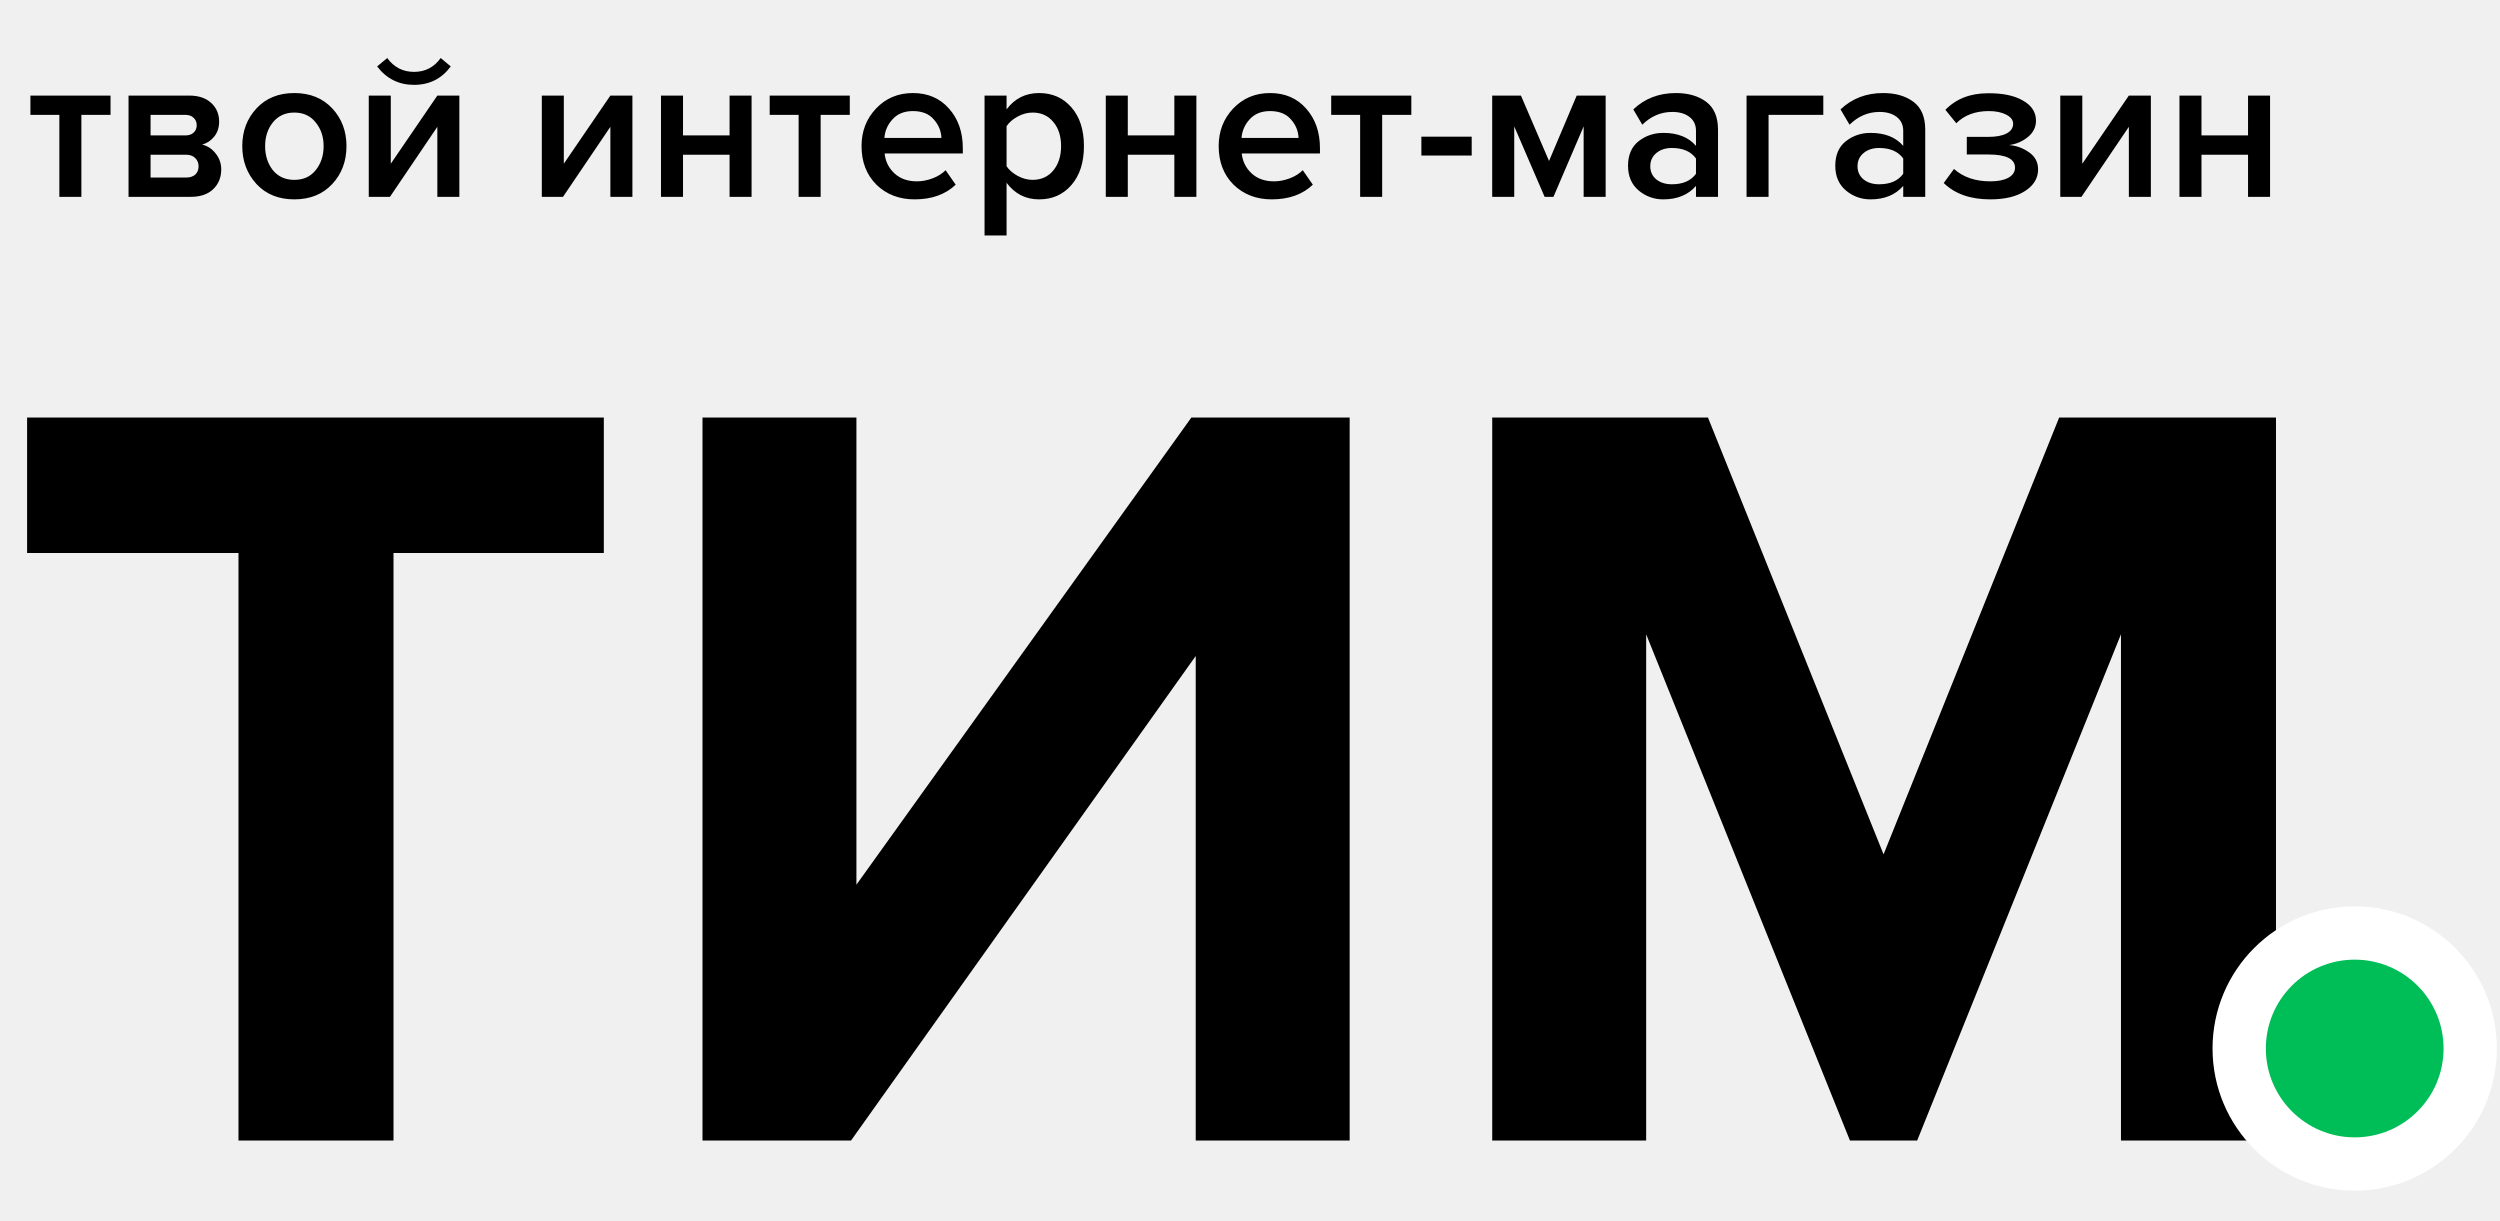
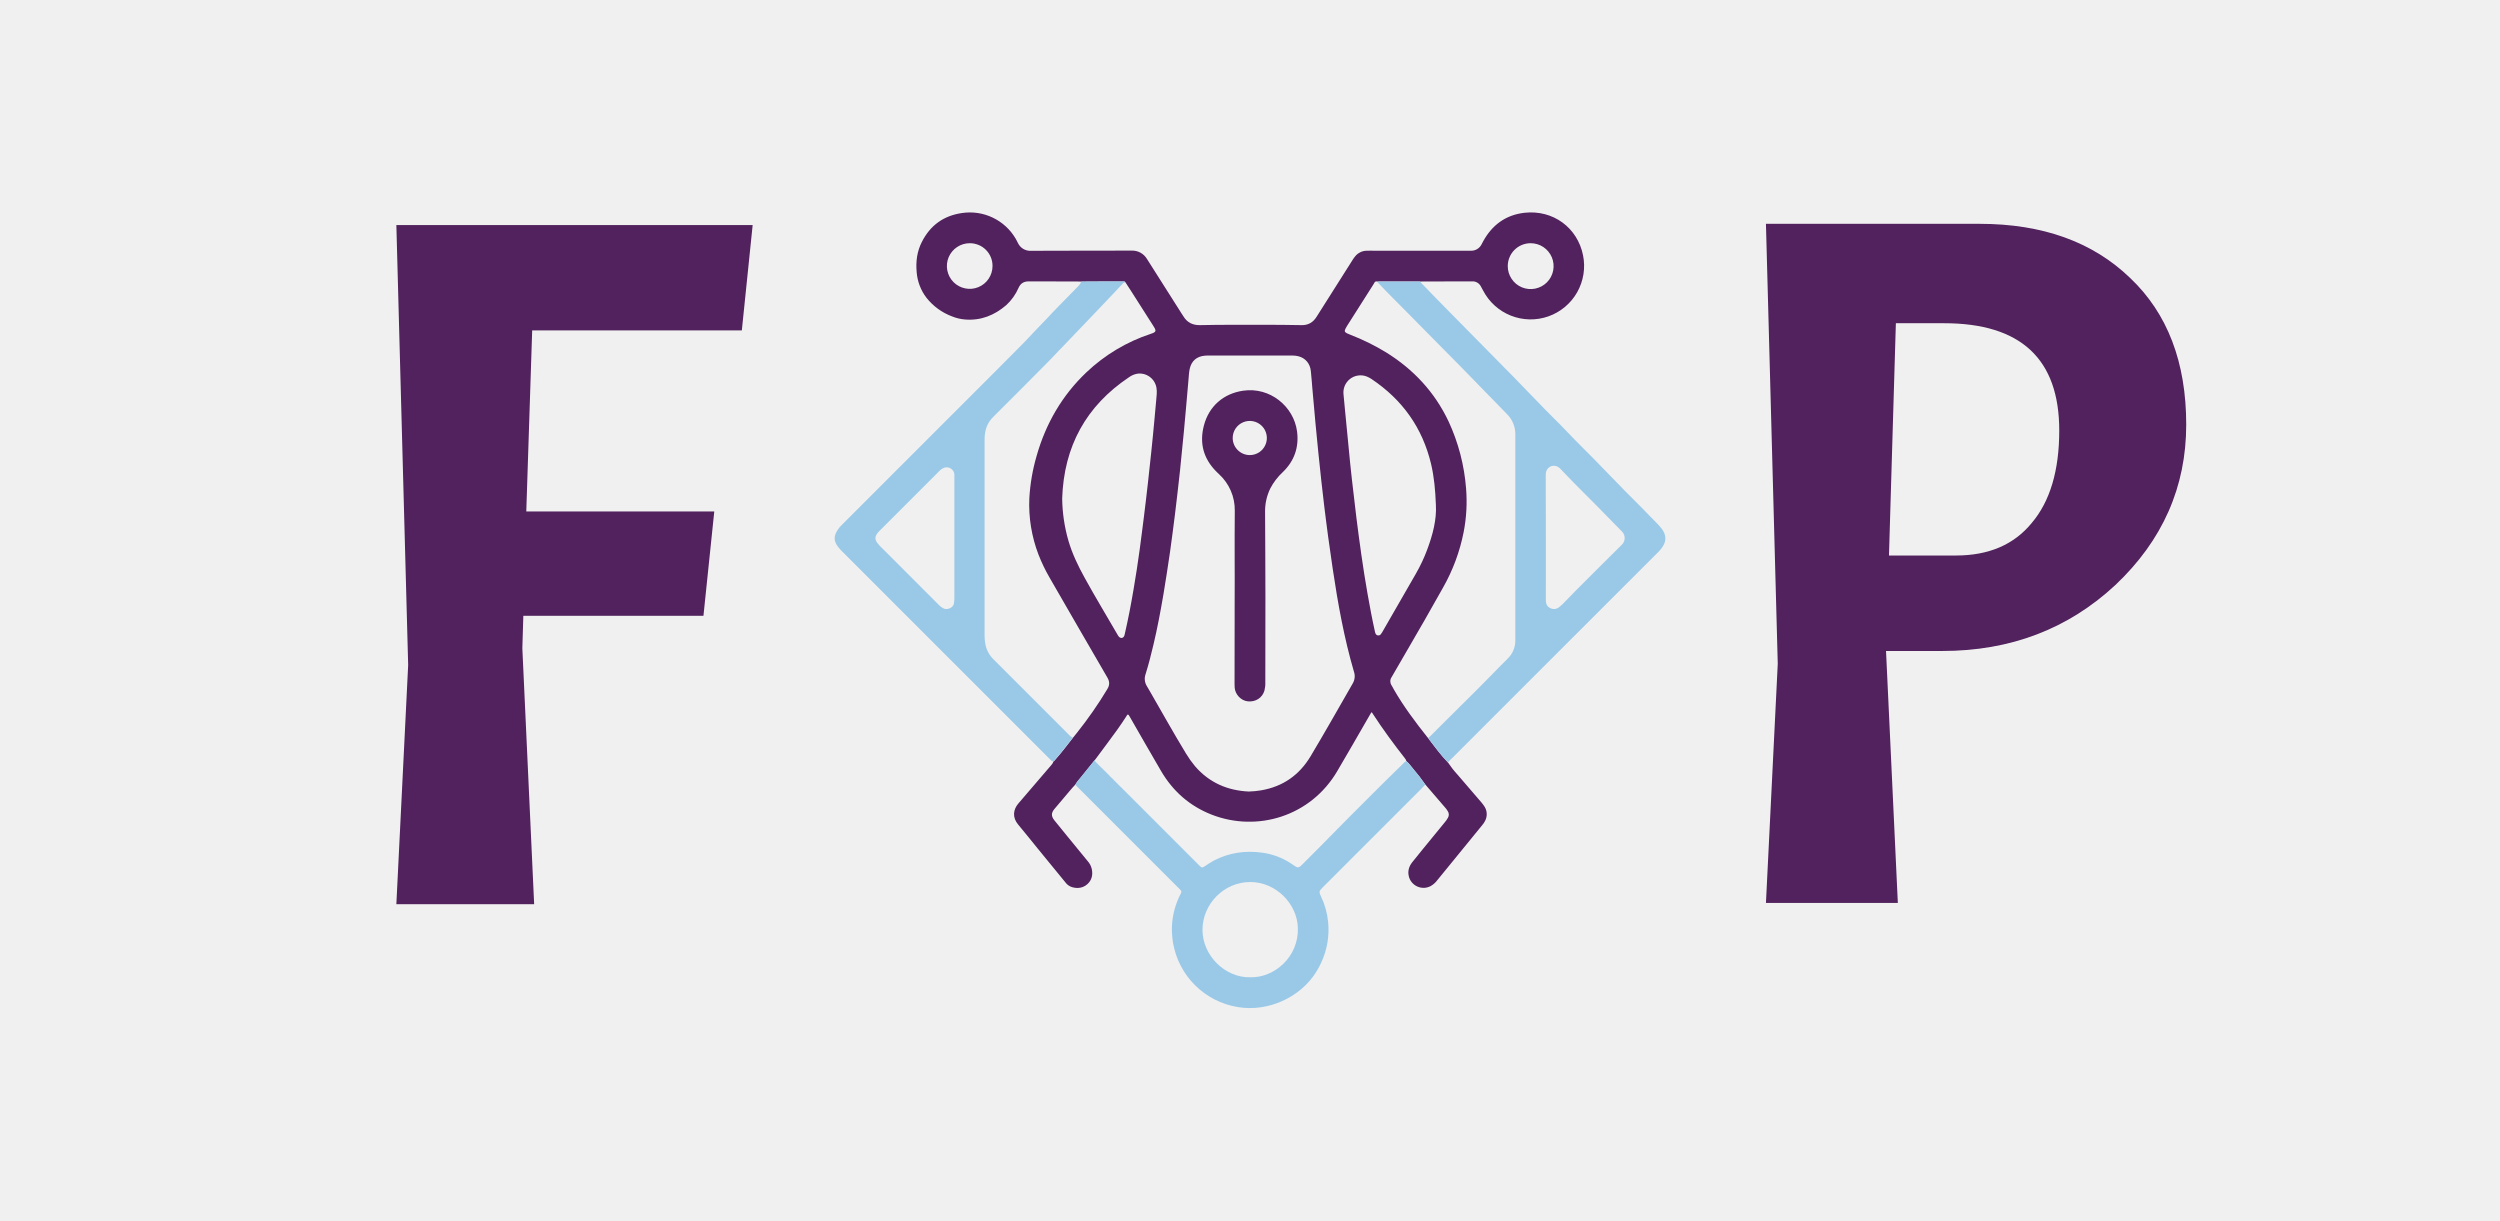
<svg xmlns="http://www.w3.org/2000/svg" width="127" height="62" viewBox="0 0 127 62" fill="none">
-   <path d="M19.99 57.94H12.115V28.092H1.377V21.209H30.674V28.092H19.99V57.94ZM43.231 57.94H35.687V21.209H43.506V44.943L60.523 21.209H68.563V57.94H60.743V33.324L43.231 57.94ZM115.62 57.94H107.745V32.222L97.392 57.94H93.978L83.625 32.222V57.94H75.805V21.209H86.764L95.685 43.401L104.606 21.209H115.62V57.94Z" fill="black" />
-   <path d="M4.134 10H3.015V5.835H1.545V4.855H5.615V5.835H4.134V10ZM9.684 10H6.53V4.855H9.609C10.085 4.855 10.458 4.979 10.728 5.228C10.997 5.476 11.132 5.792 11.132 6.176C11.132 6.474 11.051 6.726 10.887 6.932C10.724 7.138 10.518 7.276 10.27 7.347C10.546 7.411 10.777 7.564 10.962 7.806C11.147 8.04 11.239 8.306 11.239 8.604C11.239 9.016 11.1 9.354 10.823 9.617C10.554 9.872 10.174 10 9.684 10ZM9.449 9.02C9.648 9.02 9.804 8.97 9.918 8.871C10.032 8.764 10.088 8.622 10.088 8.445C10.088 8.281 10.032 8.143 9.918 8.029C9.804 7.916 9.648 7.859 9.449 7.859H7.649V9.02H9.449ZM9.417 6.879C9.595 6.879 9.733 6.833 9.833 6.74C9.939 6.641 9.993 6.517 9.993 6.367C9.993 6.204 9.939 6.076 9.833 5.984C9.733 5.885 9.595 5.835 9.417 5.835H7.649V6.879H9.417ZM14.949 10.128C14.153 10.128 13.514 9.869 13.031 9.35C12.549 8.825 12.307 8.182 12.307 7.422C12.307 6.662 12.549 6.023 13.031 5.505C13.514 4.986 14.153 4.727 14.949 4.727C15.751 4.727 16.394 4.986 16.877 5.505C17.36 6.023 17.601 6.662 17.601 7.422C17.601 8.189 17.36 8.832 16.877 9.35C16.394 9.869 15.751 10.128 14.949 10.128ZM14.949 9.137C15.411 9.137 15.773 8.974 16.035 8.647C16.305 8.313 16.44 7.905 16.44 7.422C16.44 6.946 16.305 6.545 16.035 6.218C15.773 5.885 15.411 5.718 14.949 5.718C14.494 5.718 14.132 5.885 13.862 6.218C13.6 6.545 13.468 6.946 13.468 7.422C13.468 7.905 13.6 8.313 13.862 8.647C14.132 8.974 14.494 9.137 14.949 9.137ZM19.809 10H18.733V4.855H19.852V8.317L22.217 4.855H23.335V10H22.217V6.442L19.809 10ZM22.898 3.374C22.437 3.999 21.815 4.311 21.034 4.311C20.26 4.311 19.635 3.999 19.159 3.374L19.671 2.948C20.012 3.417 20.466 3.651 21.034 3.651C21.602 3.651 22.053 3.417 22.387 2.948L22.898 3.374ZM28.6 10H27.524V4.855H28.642V8.317L31.007 4.855H32.126V10H31.007V6.442L28.6 10ZM34.697 10H33.578V4.855H34.697V6.879H37.062V4.855H38.18V10H37.062V7.859H34.697V10ZM41.689 10H40.57V5.835H39.1V4.855H43.169V5.835H41.689V10ZM46.461 10.128C45.68 10.128 45.033 9.879 44.522 9.382C44.018 8.878 43.766 8.225 43.766 7.422C43.766 6.669 44.011 6.034 44.501 5.515C44.998 4.99 45.623 4.727 46.376 4.727C47.136 4.727 47.746 4.99 48.208 5.515C48.677 6.041 48.911 6.712 48.911 7.529V7.795H44.938C44.98 8.2 45.147 8.537 45.438 8.807C45.729 9.077 46.109 9.212 46.578 9.212C46.841 9.212 47.104 9.162 47.366 9.063C47.636 8.963 47.86 8.825 48.038 8.647L48.549 9.382C48.03 9.879 47.334 10.128 46.461 10.128ZM47.824 7.007C47.81 6.652 47.679 6.335 47.43 6.059C47.189 5.782 46.837 5.643 46.376 5.643C45.935 5.643 45.591 5.782 45.342 6.059C45.094 6.328 44.955 6.644 44.927 7.007H47.824ZM52.785 10.128C52.103 10.128 51.553 9.847 51.134 9.286V11.96H50.015V4.855H51.134V5.558C51.545 5.004 52.096 4.727 52.785 4.727C53.459 4.727 54.006 4.968 54.425 5.451C54.851 5.934 55.064 6.591 55.064 7.422C55.064 8.253 54.851 8.913 54.425 9.403C54.006 9.886 53.459 10.128 52.785 10.128ZM52.455 9.137C52.895 9.137 53.246 8.977 53.509 8.658C53.772 8.338 53.903 7.926 53.903 7.422C53.903 6.918 53.772 6.509 53.509 6.197C53.246 5.877 52.895 5.718 52.455 5.718C52.199 5.718 51.947 5.785 51.698 5.92C51.45 6.055 51.261 6.218 51.134 6.41V8.445C51.261 8.636 51.45 8.8 51.698 8.935C51.947 9.07 52.199 9.137 52.455 9.137ZM57.292 10H56.174V4.855H57.292V6.879H59.657V4.855H60.776V10H59.657V7.859H57.292V10ZM64.604 10.128C63.823 10.128 63.176 9.879 62.665 9.382C62.161 8.878 61.909 8.225 61.909 7.422C61.909 6.669 62.154 6.034 62.644 5.515C63.141 4.99 63.766 4.727 64.519 4.727C65.278 4.727 65.889 4.99 66.351 5.515C66.82 6.041 67.054 6.712 67.054 7.529V7.795H63.08C63.123 8.2 63.29 8.537 63.581 8.807C63.872 9.077 64.252 9.212 64.721 9.212C64.984 9.212 65.246 9.162 65.509 9.063C65.779 8.963 66.003 8.825 66.18 8.647L66.692 9.382C66.173 9.879 65.477 10.128 64.604 10.128ZM65.967 7.007C65.953 6.652 65.822 6.335 65.573 6.059C65.332 5.782 64.98 5.643 64.519 5.643C64.078 5.643 63.734 5.782 63.485 6.059C63.237 6.328 63.098 6.644 63.07 7.007H65.967ZM70.214 10H69.095V5.835H67.625V4.855H71.695V5.835H70.214V10ZM74.762 7.901H72.206V6.943H74.762V7.901ZM81.567 10H80.449V6.421L78.915 10H78.467L76.923 6.421V10H75.804V4.855H77.264L78.691 8.178L80.097 4.855H81.567V10ZM87.275 10H86.156V9.446C85.758 9.901 85.204 10.128 84.494 10.128C84.025 10.128 83.61 9.979 83.248 9.68C82.886 9.375 82.704 8.956 82.704 8.423C82.704 7.877 82.882 7.461 83.237 7.177C83.599 6.893 84.018 6.751 84.494 6.751C85.226 6.751 85.78 6.971 86.156 7.411V6.644C86.156 6.346 86.046 6.112 85.826 5.941C85.606 5.771 85.314 5.686 84.952 5.686C84.377 5.686 83.869 5.902 83.429 6.335L82.971 5.558C83.553 5.004 84.274 4.727 85.133 4.727C85.765 4.727 86.28 4.876 86.678 5.174C87.076 5.473 87.275 5.945 87.275 6.591V10ZM84.931 9.361C85.492 9.361 85.9 9.183 86.156 8.828V8.051C85.9 7.695 85.492 7.518 84.931 7.518C84.611 7.518 84.349 7.603 84.143 7.774C83.937 7.944 83.834 8.168 83.834 8.445C83.834 8.722 83.937 8.945 84.143 9.116C84.349 9.279 84.611 9.361 84.931 9.361ZM92.624 4.855V5.835H89.843V10H88.725V4.855H92.624ZM97.802 10H96.684V9.446C96.286 9.901 95.732 10.128 95.022 10.128C94.553 10.128 94.138 9.979 93.776 9.68C93.413 9.375 93.232 8.956 93.232 8.423C93.232 7.877 93.41 7.461 93.765 7.177C94.127 6.893 94.546 6.751 95.022 6.751C95.754 6.751 96.308 6.971 96.684 7.411V6.644C96.684 6.346 96.574 6.112 96.354 5.941C96.133 5.771 95.842 5.686 95.48 5.686C94.905 5.686 94.397 5.902 93.957 6.335L93.499 5.558C94.081 5.004 94.802 4.727 95.661 4.727C96.293 4.727 96.808 4.876 97.206 5.174C97.604 5.473 97.802 5.945 97.802 6.591V10ZM95.459 9.361C96.02 9.361 96.428 9.183 96.684 8.828V8.051C96.428 7.695 96.02 7.518 95.459 7.518C95.139 7.518 94.876 7.603 94.671 7.774C94.465 7.944 94.362 8.168 94.362 8.445C94.362 8.722 94.465 8.945 94.671 9.116C94.876 9.279 95.139 9.361 95.459 9.361ZM101.106 10.128C100.098 10.128 99.309 9.851 98.741 9.297L99.263 8.583C99.732 9.002 100.346 9.212 101.106 9.212C101.497 9.212 101.802 9.151 102.022 9.031C102.25 8.903 102.363 8.732 102.363 8.519C102.363 8.072 101.912 7.848 101.01 7.848H99.913V6.953H101.01C101.401 6.953 101.706 6.897 101.926 6.783C102.154 6.669 102.267 6.502 102.267 6.282C102.267 6.098 102.15 5.945 101.916 5.824C101.681 5.703 101.387 5.643 101.032 5.643C100.343 5.643 99.792 5.849 99.38 6.261L98.826 5.579C99.373 5.018 100.091 4.738 100.978 4.738C101.738 4.73 102.335 4.855 102.768 5.11C103.208 5.359 103.428 5.7 103.428 6.133C103.428 6.46 103.29 6.737 103.013 6.964C102.743 7.184 102.427 7.319 102.065 7.369C102.427 7.397 102.761 7.518 103.066 7.731C103.379 7.944 103.535 8.235 103.535 8.604C103.535 9.052 103.315 9.418 102.875 9.702C102.441 9.986 101.852 10.128 101.106 10.128ZM105.738 10H104.662V4.855H105.781V8.317L108.146 4.855H109.264V10H108.146V6.442L105.738 10ZM111.835 10H110.717V4.855H111.835V6.879H114.2V4.855H115.319V10H114.2V7.859H111.835V10Z" fill="black" />
-   <circle cx="119.619" cy="53.264" r="5.868" fill="#00BE57" stroke="white" stroke-width="2.708" />
+   <g clip-path="url(#clip0_1_2)">
+     <path d="M54.934 14.305C54.872 14.305 54.811 14.299 54.743 14.299C53.914 14.299 53.086 14.299 52.257 14.294C52.005 14.294 51.842 14.4 51.742 14.624C51.597 14.957 51.383 15.258 51.115 15.503C50.515 16.018 49.832 16.293 49.032 16.231C48.798 16.214 48.57 16.158 48.354 16.069C47.847 15.878 47.402 15.553 47.066 15.128C46.777 14.752 46.604 14.301 46.567 13.828C46.518 13.291 46.584 12.77 46.831 12.289C47.257 11.449 47.934 10.956 48.869 10.822C49.4 10.742 49.943 10.822 50.427 11.053C50.912 11.283 51.318 11.653 51.59 12.115C51.635 12.188 51.669 12.266 51.708 12.339C51.766 12.464 51.86 12.57 51.977 12.641C52.095 12.712 52.231 12.748 52.368 12.742C52.716 12.742 53.068 12.737 53.416 12.737C54.771 12.737 56.132 12.737 57.486 12.731C57.644 12.725 57.8 12.762 57.939 12.838C58.077 12.914 58.191 13.026 58.271 13.163C58.859 14.092 59.448 15.021 60.04 15.951C60.062 15.99 60.091 16.024 60.113 16.063C60.303 16.382 60.589 16.523 60.953 16.517C61.989 16.494 63.019 16.5 64.055 16.5C64.739 16.5 65.427 16.5 66.111 16.517C66.457 16.527 66.709 16.376 66.888 16.085C67.493 15.122 68.104 14.164 68.714 13.201C68.751 13.14 68.792 13.082 68.838 13.028C68.908 12.937 68.998 12.866 69.102 12.815C69.204 12.764 69.316 12.738 69.432 12.737C69.571 12.731 69.711 12.737 69.845 12.737H74.74C74.844 12.737 74.945 12.71 75.034 12.657C75.124 12.605 75.198 12.53 75.249 12.44C75.283 12.384 75.305 12.328 75.338 12.272C75.792 11.433 76.486 10.922 77.433 10.81C78.906 10.643 80.139 11.577 80.418 12.966C80.549 13.609 80.443 14.277 80.119 14.849C79.796 15.419 79.276 15.854 78.657 16.072C78.037 16.29 77.361 16.276 76.75 16.033C76.141 15.791 75.639 15.336 75.338 14.752C75.3 14.679 75.261 14.602 75.216 14.528C75.173 14.454 75.111 14.392 75.037 14.351C74.961 14.309 74.875 14.289 74.79 14.294C73.94 14.299 73.088 14.299 72.237 14.299C72.208 14.299 72.181 14.305 72.159 14.305C72.147 14.305 72.131 14.299 72.119 14.299H70.041C70.02 14.299 69.996 14.305 69.975 14.305C69.959 14.298 69.942 14.294 69.926 14.293C69.909 14.293 69.891 14.296 69.876 14.303C69.861 14.31 69.847 14.32 69.836 14.333C69.825 14.346 69.817 14.361 69.812 14.378C69.79 14.422 69.762 14.461 69.733 14.506C69.297 15.196 68.86 15.881 68.423 16.567C68.396 16.609 68.371 16.651 68.351 16.696C68.289 16.818 68.306 16.869 68.423 16.931C68.485 16.959 68.547 16.987 68.608 17.009C69.235 17.252 69.838 17.549 70.411 17.899C71.805 18.762 72.88 19.916 73.586 21.405C74.085 22.479 74.386 23.635 74.477 24.816C74.537 25.557 74.495 26.303 74.353 27.033C74.158 28.023 73.804 28.974 73.307 29.849C72.69 30.958 72.057 32.051 71.419 33.148C71.178 33.569 70.932 33.982 70.692 34.402C70.65 34.462 70.628 34.532 70.627 34.603C70.627 34.675 70.647 34.745 70.686 34.806C70.73 34.873 70.763 34.945 70.804 35.018C71.302 35.887 71.901 36.681 72.522 37.466C72.534 37.477 72.55 37.488 72.562 37.499C72.572 37.511 72.567 37.527 72.578 37.538C72.892 37.947 73.195 38.362 73.553 38.731C73.703 38.953 73.87 39.165 74.052 39.363C74.455 39.835 74.858 40.299 75.261 40.769C75.323 40.841 75.379 40.918 75.428 40.999C75.492 41.108 75.525 41.231 75.526 41.356C75.527 41.482 75.495 41.606 75.434 41.716C75.393 41.794 75.342 41.868 75.283 41.934C74.522 42.87 73.76 43.799 72.998 44.734C72.913 44.846 72.806 44.939 72.684 45.009C72.581 45.065 72.464 45.098 72.345 45.103C72.226 45.106 72.108 45.084 72 45.035C71.891 44.986 71.795 44.913 71.719 44.821C71.644 44.729 71.591 44.621 71.565 44.504C71.504 44.241 71.581 44.006 71.744 43.799C71.907 43.592 72.086 43.374 72.259 43.161C72.629 42.707 73.004 42.253 73.374 41.799C73.442 41.723 73.502 41.638 73.553 41.547C73.585 41.497 73.601 41.436 73.6 41.376C73.599 41.315 73.58 41.256 73.547 41.207C73.522 41.163 73.494 41.122 73.463 41.083C73.11 40.674 72.758 40.26 72.405 39.851C72.215 39.577 72.012 39.314 71.795 39.062C71.683 38.927 71.581 38.775 71.441 38.663C71.433 38.616 71.412 38.572 71.38 38.535C70.804 37.802 70.248 37.045 69.739 36.262C69.723 36.233 69.711 36.2 69.666 36.184C69.611 36.278 69.554 36.368 69.504 36.463C68.978 37.371 68.463 38.278 67.93 39.178C66.587 41.464 63.876 42.287 61.558 41.386C60.437 40.949 59.58 40.193 58.976 39.157C58.438 38.238 57.912 37.314 57.38 36.39C57.358 36.351 57.341 36.312 57.291 36.295C57.258 36.318 57.232 36.352 57.218 36.39C56.916 36.86 56.585 37.314 56.249 37.762C56.043 38.036 55.835 38.317 55.632 38.592C55.392 38.893 55.146 39.19 54.905 39.493C54.816 39.605 54.71 39.711 54.641 39.84C54.423 40.069 54.234 40.31 54.026 40.551C53.869 40.731 53.719 40.91 53.566 41.095C53.399 41.296 53.393 41.458 53.561 41.671C53.768 41.929 53.975 42.186 54.189 42.444C54.541 42.875 54.893 43.312 55.252 43.743C55.359 43.86 55.432 44.003 55.465 44.158C55.522 44.443 55.465 44.706 55.247 44.907C55.028 45.109 54.754 45.149 54.468 45.07C54.329 45.029 54.206 44.941 54.122 44.824C53.65 44.247 53.18 43.676 52.71 43.099C52.38 42.696 52.06 42.287 51.724 41.889C51.417 41.526 51.466 41.122 51.741 40.808C52.144 40.338 52.542 39.868 52.945 39.404C53.102 39.219 53.259 39.033 53.416 38.854C53.463 38.806 53.497 38.746 53.516 38.681C53.566 38.659 53.595 38.608 53.629 38.569C53.942 38.216 54.222 37.841 54.513 37.471C54.575 37.393 54.637 37.32 54.698 37.241C55.266 36.53 55.786 35.782 56.255 35.002C56.378 34.794 56.373 34.626 56.255 34.42C55.269 32.728 54.289 31.025 53.31 29.328C53.095 28.957 52.91 28.569 52.754 28.17C52.406 27.26 52.247 26.288 52.29 25.314C52.331 24.586 52.455 23.865 52.659 23.164C53.125 21.523 53.947 20.095 55.19 18.914C56.123 18.029 57.24 17.36 58.461 16.959C58.506 16.942 58.545 16.931 58.585 16.914C58.701 16.858 58.724 16.802 58.668 16.69C58.644 16.642 58.615 16.594 58.585 16.55C58.215 15.962 57.84 15.379 57.464 14.791C57.37 14.64 57.268 14.495 57.173 14.343C57.14 14.282 57.083 14.299 57.034 14.299H56.002C55.639 14.299 55.287 14.305 54.934 14.305ZM63.434 40.21C63.649 40.204 63.861 40.184 64.072 40.148C65.17 39.957 65.999 39.381 66.575 38.423C67.309 37.196 68.009 35.954 68.72 34.717C68.773 34.627 68.805 34.528 68.815 34.425C68.827 34.324 68.815 34.22 68.781 34.123C68.278 32.403 67.964 30.651 67.7 28.881C67.623 28.343 67.544 27.812 67.471 27.274C67.399 26.753 67.336 26.226 67.27 25.701C67.22 25.28 67.175 24.855 67.124 24.435L66.973 23.007C66.923 22.508 66.878 22.01 66.827 21.511C66.771 20.929 66.721 20.341 66.67 19.759C66.642 19.457 66.626 19.154 66.591 18.851C66.553 18.471 66.318 18.196 65.976 18.102C65.876 18.075 65.772 18.061 65.668 18.062H61.316C61.281 18.062 61.246 18.063 61.21 18.068C60.791 18.102 60.516 18.342 60.433 18.756C60.398 18.93 60.392 19.104 60.376 19.277C60.298 20.162 60.225 21.041 60.141 21.926C60.079 22.587 60.012 23.247 59.945 23.902C59.867 24.647 59.777 25.386 59.688 26.131C59.609 26.77 59.525 27.409 59.436 28.046C59.334 28.769 59.217 29.491 59.1 30.209C58.953 31.06 58.797 31.905 58.595 32.751C58.477 33.254 58.349 33.758 58.192 34.257C58.158 34.357 58.146 34.463 58.159 34.568C58.172 34.673 58.207 34.773 58.265 34.862C58.321 34.951 58.371 35.047 58.428 35.142C59.032 36.189 59.621 37.247 60.248 38.278C60.384 38.503 60.537 38.719 60.706 38.922C61.43 39.762 62.359 40.159 63.434 40.21ZM53.959 25.314C53.967 26.046 54.074 26.773 54.278 27.476C54.474 28.142 54.771 28.758 55.107 29.363C55.644 30.343 56.228 31.3 56.787 32.269C56.8 32.292 56.816 32.315 56.832 32.336C56.928 32.448 57.067 32.426 57.117 32.291C57.128 32.262 57.135 32.232 57.14 32.202C57.314 31.446 57.459 30.69 57.588 29.922C57.7 29.256 57.807 28.589 57.896 27.918C57.968 27.352 58.047 26.792 58.114 26.226C58.182 25.661 58.255 25.09 58.316 24.519C58.377 23.987 58.434 23.449 58.489 22.917C58.546 22.402 58.591 21.881 58.641 21.366C58.674 21.025 58.708 20.677 58.735 20.336C58.753 20.123 58.786 19.91 58.747 19.692C58.708 19.468 58.583 19.27 58.398 19.138C58.215 19.005 57.986 18.951 57.762 18.986C57.616 19.015 57.479 19.074 57.359 19.16C55.163 20.627 54.048 22.687 53.959 25.314ZM72.943 25.65C72.915 24.894 72.853 24.234 72.702 23.583C72.265 21.735 71.241 20.302 69.667 19.25C69.587 19.198 69.504 19.154 69.415 19.12C69.276 19.069 69.126 19.054 68.98 19.078C68.834 19.1 68.698 19.159 68.581 19.25C68.464 19.342 68.372 19.461 68.314 19.596C68.257 19.732 68.234 19.881 68.25 20.027C68.273 20.286 68.3 20.542 68.323 20.801C68.384 21.417 68.441 22.032 68.502 22.643C68.558 23.214 68.609 23.785 68.676 24.35C68.748 25.001 68.827 25.65 68.905 26.3C68.984 26.932 69.068 27.559 69.157 28.186C69.253 28.848 69.354 29.503 69.471 30.164C69.583 30.796 69.7 31.428 69.841 32.061C69.848 32.106 69.861 32.15 69.88 32.191C69.89 32.215 69.907 32.235 69.928 32.25C69.948 32.265 69.973 32.276 69.997 32.279C70.023 32.283 70.049 32.281 70.074 32.272C70.099 32.263 70.12 32.249 70.138 32.23C70.167 32.195 70.193 32.157 70.215 32.118C70.787 31.127 71.353 30.14 71.924 29.149C72.149 28.758 72.343 28.348 72.501 27.924C72.786 27.162 72.987 26.383 72.943 25.65ZM76.594 13.515C76.592 13.746 76.661 13.972 76.788 14.164C76.915 14.356 77.097 14.507 77.31 14.596C77.523 14.684 77.758 14.708 77.984 14.663C78.211 14.618 78.419 14.507 78.582 14.345C78.746 14.181 78.856 13.973 78.901 13.746C78.946 13.52 78.922 13.285 78.834 13.072C78.744 12.86 78.595 12.677 78.403 12.55C78.211 12.422 77.984 12.355 77.753 12.355C77.446 12.356 77.151 12.479 76.934 12.696C76.717 12.914 76.595 13.207 76.594 13.515ZM49.267 12.355C49.037 12.355 48.812 12.421 48.621 12.549C48.429 12.675 48.281 12.856 48.191 13.067C48.103 13.279 48.079 13.513 48.123 13.738C48.168 13.963 48.277 14.17 48.44 14.333C48.601 14.495 48.808 14.606 49.033 14.651C49.258 14.697 49.491 14.675 49.703 14.586C49.915 14.499 50.097 14.351 50.224 14.16C50.351 13.969 50.42 13.745 50.42 13.515C50.422 13.363 50.393 13.212 50.336 13.071C50.278 12.93 50.194 12.802 50.086 12.694C49.979 12.586 49.851 12.5 49.71 12.443C49.57 12.385 49.419 12.355 49.267 12.355Z" fill="#51225D" />
+     <path d="M69.979 14.31C70.001 14.306 70.023 14.303 70.046 14.305H72.123C72.134 14.305 72.152 14.31 72.162 14.31C72.168 14.355 72.201 14.378 72.23 14.406C72.622 14.825 73.031 15.223 73.428 15.637C74.167 16.399 74.924 17.144 75.663 17.905C76.189 18.448 76.731 18.975 77.252 19.524C77.543 19.826 77.84 20.123 78.132 20.431C78.619 20.951 79.14 21.433 79.627 21.954C80.193 22.553 80.792 23.119 81.363 23.719C81.615 23.981 81.878 24.244 82.13 24.507C82.684 25.095 83.272 25.644 83.827 26.232C84.029 26.445 84.253 26.641 84.432 26.882C84.639 27.162 84.662 27.48 84.459 27.777C84.405 27.859 84.342 27.937 84.275 28.007L83.536 28.746L73.797 38.484C73.719 38.569 73.624 38.636 73.557 38.732C73.198 38.362 72.891 37.947 72.582 37.538C72.576 37.526 72.57 37.513 72.565 37.499C72.582 37.454 72.622 37.432 72.655 37.399C73.26 36.799 73.859 36.194 74.464 35.6C75.058 35.018 75.64 34.42 76.222 33.826L76.591 33.456C76.716 33.335 76.815 33.192 76.881 33.031C76.948 32.871 76.981 32.7 76.978 32.527V22.05C76.978 21.674 76.829 21.313 76.564 21.047C76.379 20.851 76.189 20.66 76.004 20.471C75.634 20.084 75.254 19.714 74.889 19.327C74.442 18.857 73.977 18.403 73.524 17.939C72.851 17.245 72.156 16.567 71.485 15.872C71.009 15.379 70.51 14.909 70.046 14.406C70.023 14.378 69.984 14.349 69.979 14.31ZM78.53 27.297V29.755C78.53 30.012 78.524 30.264 78.53 30.522C78.535 30.684 78.597 30.819 78.754 30.891C78.826 30.929 78.907 30.944 78.988 30.936C79.069 30.926 79.145 30.893 79.208 30.84C79.264 30.797 79.318 30.751 79.369 30.701L80.024 30.028C80.808 29.245 81.593 28.455 82.383 27.677C82.43 27.634 82.467 27.579 82.494 27.521C82.52 27.462 82.533 27.397 82.533 27.333C82.533 27.268 82.52 27.203 82.494 27.145C82.467 27.086 82.43 27.031 82.383 26.988C82.124 26.731 81.872 26.473 81.62 26.21C80.853 25.414 80.058 24.659 79.302 23.853C79.265 23.807 79.222 23.768 79.173 23.735C79.12 23.697 79.059 23.673 78.995 23.663C78.931 23.655 78.865 23.661 78.803 23.682C78.742 23.703 78.687 23.74 78.642 23.787C78.597 23.834 78.564 23.891 78.546 23.953C78.528 24.023 78.52 24.095 78.524 24.166C78.53 25.207 78.53 26.249 78.53 27.297Z" fill="#9AC9E8" />
+     <path d="M54.932 14.305C55.286 14.305 55.638 14.299 55.992 14.299H57.022C57.073 14.299 57.134 14.282 57.162 14.343C57.133 14.346 57.104 14.354 57.078 14.369C57.054 14.384 57.033 14.404 57.016 14.428C56.898 14.557 56.776 14.679 56.658 14.809C56.305 15.178 55.958 15.548 55.605 15.918C55.202 16.343 54.793 16.763 54.39 17.188C54.199 17.396 53.998 17.591 53.802 17.799C53.533 18.09 53.259 18.37 52.978 18.65C52.156 19.484 51.326 20.308 50.503 21.131C50.453 21.181 50.402 21.238 50.357 21.287C50.095 21.596 50.017 21.96 50.017 22.346V32.286C50.016 32.42 50.027 32.552 50.05 32.684C50.099 33.001 50.254 33.292 50.487 33.512L51.277 34.302L54.278 37.303C54.345 37.371 54.407 37.444 54.502 37.466C54.211 37.835 53.931 38.216 53.617 38.563C53.583 38.602 53.556 38.653 53.505 38.675C53.483 38.676 53.459 38.672 53.439 38.662C53.419 38.652 53.401 38.638 53.387 38.619L53.225 38.457L42.803 28.036C42.724 27.958 42.65 27.875 42.579 27.789C42.328 27.464 42.356 27.213 42.569 26.894C42.627 26.809 42.696 26.73 42.77 26.658L49.03 20.398C49.915 19.512 50.8 18.633 51.68 17.743C51.942 17.48 52.205 17.217 52.453 16.942C52.665 16.706 52.895 16.488 53.113 16.254C53.605 15.721 54.122 15.206 54.625 14.691C54.743 14.573 54.866 14.461 54.932 14.305ZM48.482 27.319V24.093C48.476 24.036 48.458 23.98 48.428 23.931C48.397 23.881 48.357 23.839 48.309 23.806C48.261 23.774 48.207 23.753 48.149 23.745C48.092 23.736 48.033 23.74 47.978 23.757C47.88 23.793 47.792 23.849 47.72 23.925L44.669 26.977C44.633 27.011 44.601 27.049 44.573 27.089C44.439 27.268 44.439 27.392 44.563 27.576C44.65 27.689 44.748 27.794 44.854 27.889C45.8 28.842 46.75 29.792 47.703 30.74C47.781 30.822 47.874 30.884 47.978 30.925C48.141 30.981 48.42 30.875 48.46 30.657C48.473 30.576 48.48 30.496 48.482 30.415V27.319Z" fill="#9AC9E8" />
+     <path d="M71.441 38.669C71.575 38.787 71.677 38.933 71.795 39.068C72.012 39.319 72.215 39.583 72.405 39.857C72.332 39.935 72.259 40.014 72.186 40.086L67.197 45.076C67 45.271 66.996 45.306 67.112 45.552C67.303 45.948 67.422 46.375 67.466 46.812C67.544 47.531 67.421 48.258 67.112 48.912C66.883 49.419 66.544 49.87 66.121 50.233C65.607 50.67 64.995 50.973 64.336 51.118C63.955 51.203 63.564 51.229 63.176 51.197C62.35 51.125 61.567 50.797 60.937 50.261C60.305 49.724 59.857 49.004 59.654 48.2C59.599 47.989 59.563 47.773 59.547 47.557C59.542 47.416 59.525 47.282 59.531 47.142C59.543 46.623 59.657 46.112 59.867 45.636C59.899 45.557 59.935 45.48 59.979 45.406C60.034 45.3 60.024 45.267 59.94 45.182C59.603 44.84 59.262 44.504 58.921 44.162L54.71 39.952C54.674 39.926 54.645 39.89 54.625 39.851C54.704 39.729 54.791 39.612 54.889 39.504C55.129 39.202 55.376 38.905 55.616 38.602C55.619 38.632 55.629 38.66 55.644 38.686C55.66 38.711 55.681 38.732 55.705 38.748L60.931 43.973C61.048 44.091 61.076 44.091 61.216 43.995C61.357 43.9 61.507 43.799 61.658 43.72C62.437 43.312 63.272 43.195 64.134 43.317C64.649 43.388 65.143 43.574 65.578 43.861C65.657 43.911 65.735 43.967 65.814 44.017C65.914 44.079 65.965 44.079 66.06 44.006C66.098 43.975 66.134 43.942 66.166 43.905C66.771 43.295 67.387 42.69 67.981 42.074C68.406 41.632 68.848 41.207 69.28 40.769C69.947 40.104 70.607 39.437 71.284 38.787C71.335 38.737 71.368 38.681 71.441 38.669ZM63.518 49.645C64.716 49.679 65.976 48.631 65.932 47.137C65.893 45.882 64.788 44.801 63.506 44.807C62.179 44.807 61.082 45.927 61.087 47.243C61.087 48.531 62.23 49.679 63.518 49.645Z" fill="#9AC9E8" />
+     <path d="M62.721 30.37C62.721 29.743 62.727 29.116 62.721 28.489C62.711 27.638 62.727 26.786 62.727 25.935C62.731 25.591 62.663 25.25 62.527 24.934C62.391 24.617 62.19 24.333 61.938 24.099C61.887 24.049 61.831 23.998 61.781 23.947C61.131 23.287 60.924 22.508 61.159 21.613C61.415 20.638 62.15 19.994 63.151 19.848C64.513 19.647 65.722 20.644 65.89 21.915C65.996 22.722 65.75 23.422 65.162 23.987C64.905 24.224 64.692 24.505 64.529 24.816C64.345 25.195 64.256 25.614 64.266 26.037C64.272 27.464 64.283 28.892 64.283 30.321C64.283 31.77 64.282 33.221 64.278 34.672C64.283 34.811 64.267 34.95 64.233 35.085C64.126 35.45 63.784 35.668 63.393 35.629C63.045 35.596 62.748 35.282 62.721 34.929C62.715 34.867 62.715 34.806 62.715 34.739C62.721 33.294 62.721 31.832 62.721 30.37ZM63.488 23.119C63.661 23.119 63.829 23.068 63.972 22.973C64.114 22.877 64.225 22.74 64.291 22.581C64.357 22.422 64.374 22.248 64.339 22.079C64.305 21.911 64.223 21.756 64.1 21.635C63.979 21.514 63.823 21.431 63.655 21.399C63.486 21.366 63.31 21.384 63.153 21.451C62.995 21.517 62.859 21.629 62.764 21.773C62.669 21.917 62.62 22.084 62.621 22.256C62.623 22.486 62.715 22.704 62.878 22.865C63.041 23.027 63.26 23.118 63.488 23.119Z" fill="#51225D" />
+     <path d="M37.685 16.784H27.035L26.735 25.984H36.285L35.735 31.284H26.585L26.535 32.934L27.135 45.934H20.135L20.735 33.784L20.135 11.434H38.235L37.685 16.784Z" fill="#51225D" />
+     <path d="M100.56 11.37C103.76 11.37 106.31 12.287 108.21 14.12C110.11 15.92 111.06 18.403 111.06 21.57C111.06 24.737 109.86 27.453 107.46 29.72C105.06 31.953 102.127 33.07 98.66 33.07H95.81L96.41 45.87H89.71L90.31 33.72L89.71 11.37H100.56ZM98.76 16.42H96.31L95.96 28.22H99.36C101.027 28.22 102.31 27.67 103.21 26.57C104.143 25.47 104.61 23.903 104.61 21.87C104.61 18.237 102.66 16.42 98.76 16.42Z" fill="#51225D" />
+   </g>
+   <defs>
+     <clipPath id="clip0_1_2">
+       <rect width="127" height="62" fill="white" />
+     </clipPath>
+   </defs>
</svg>
